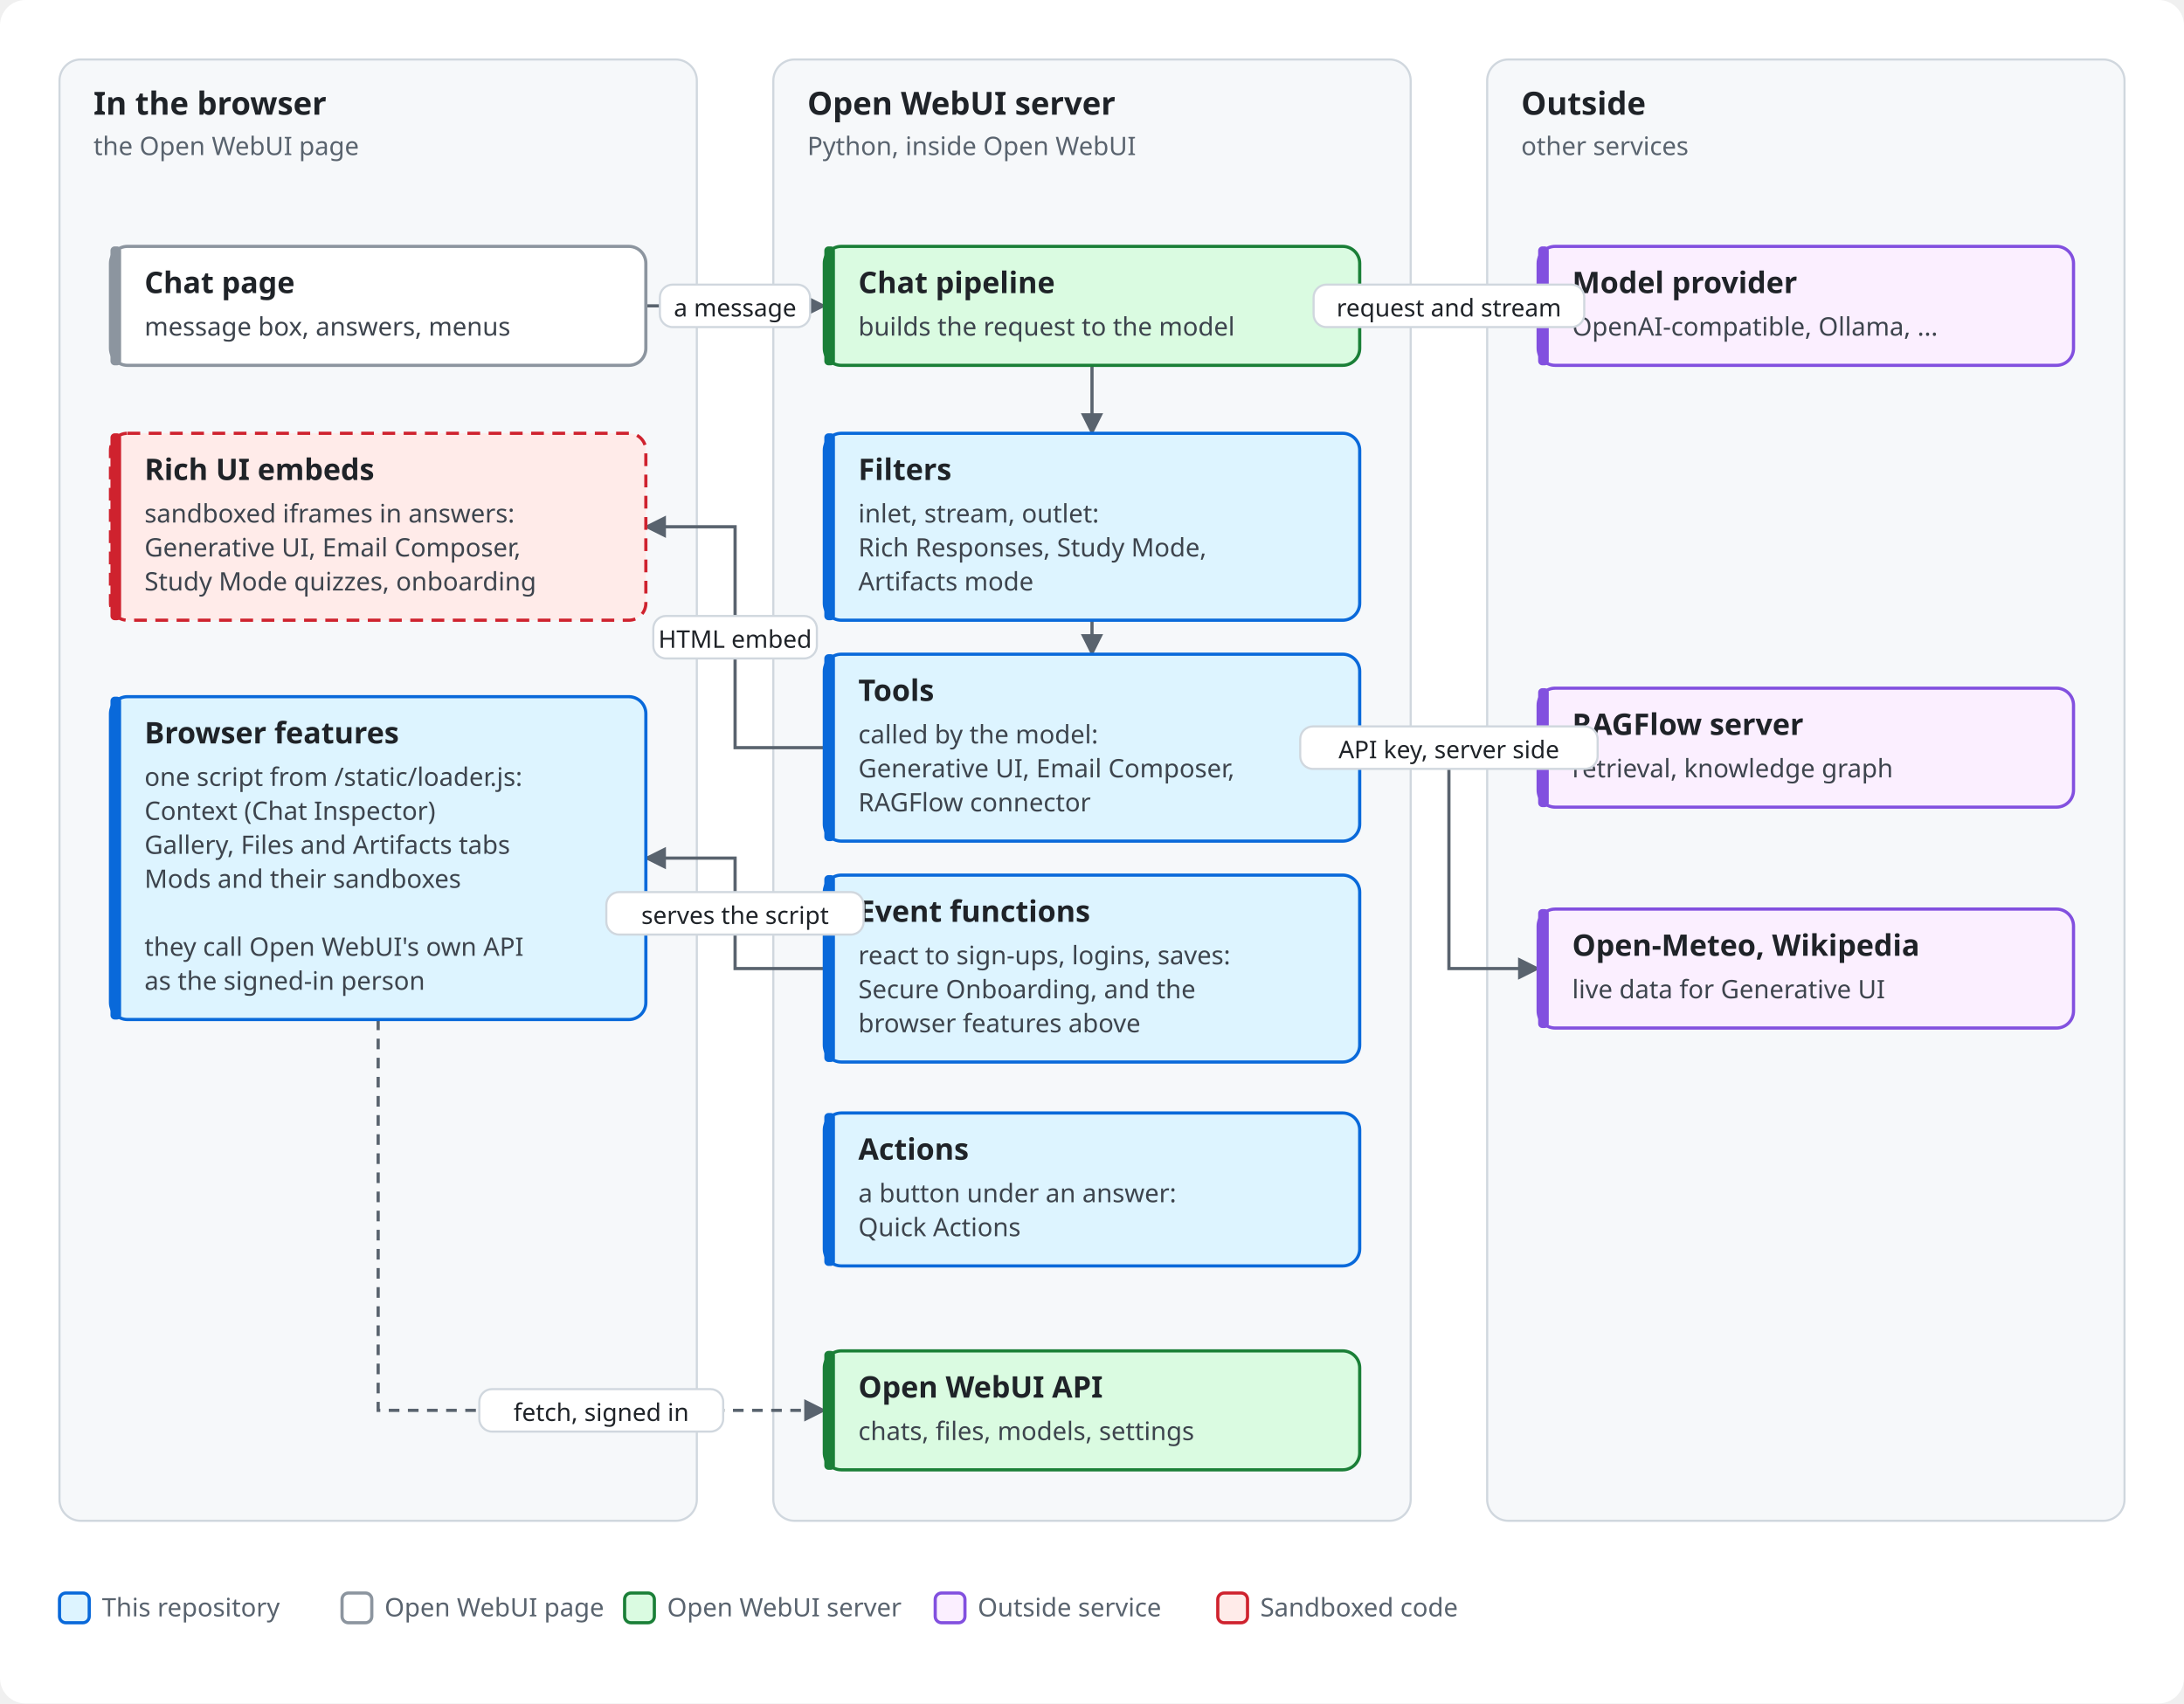
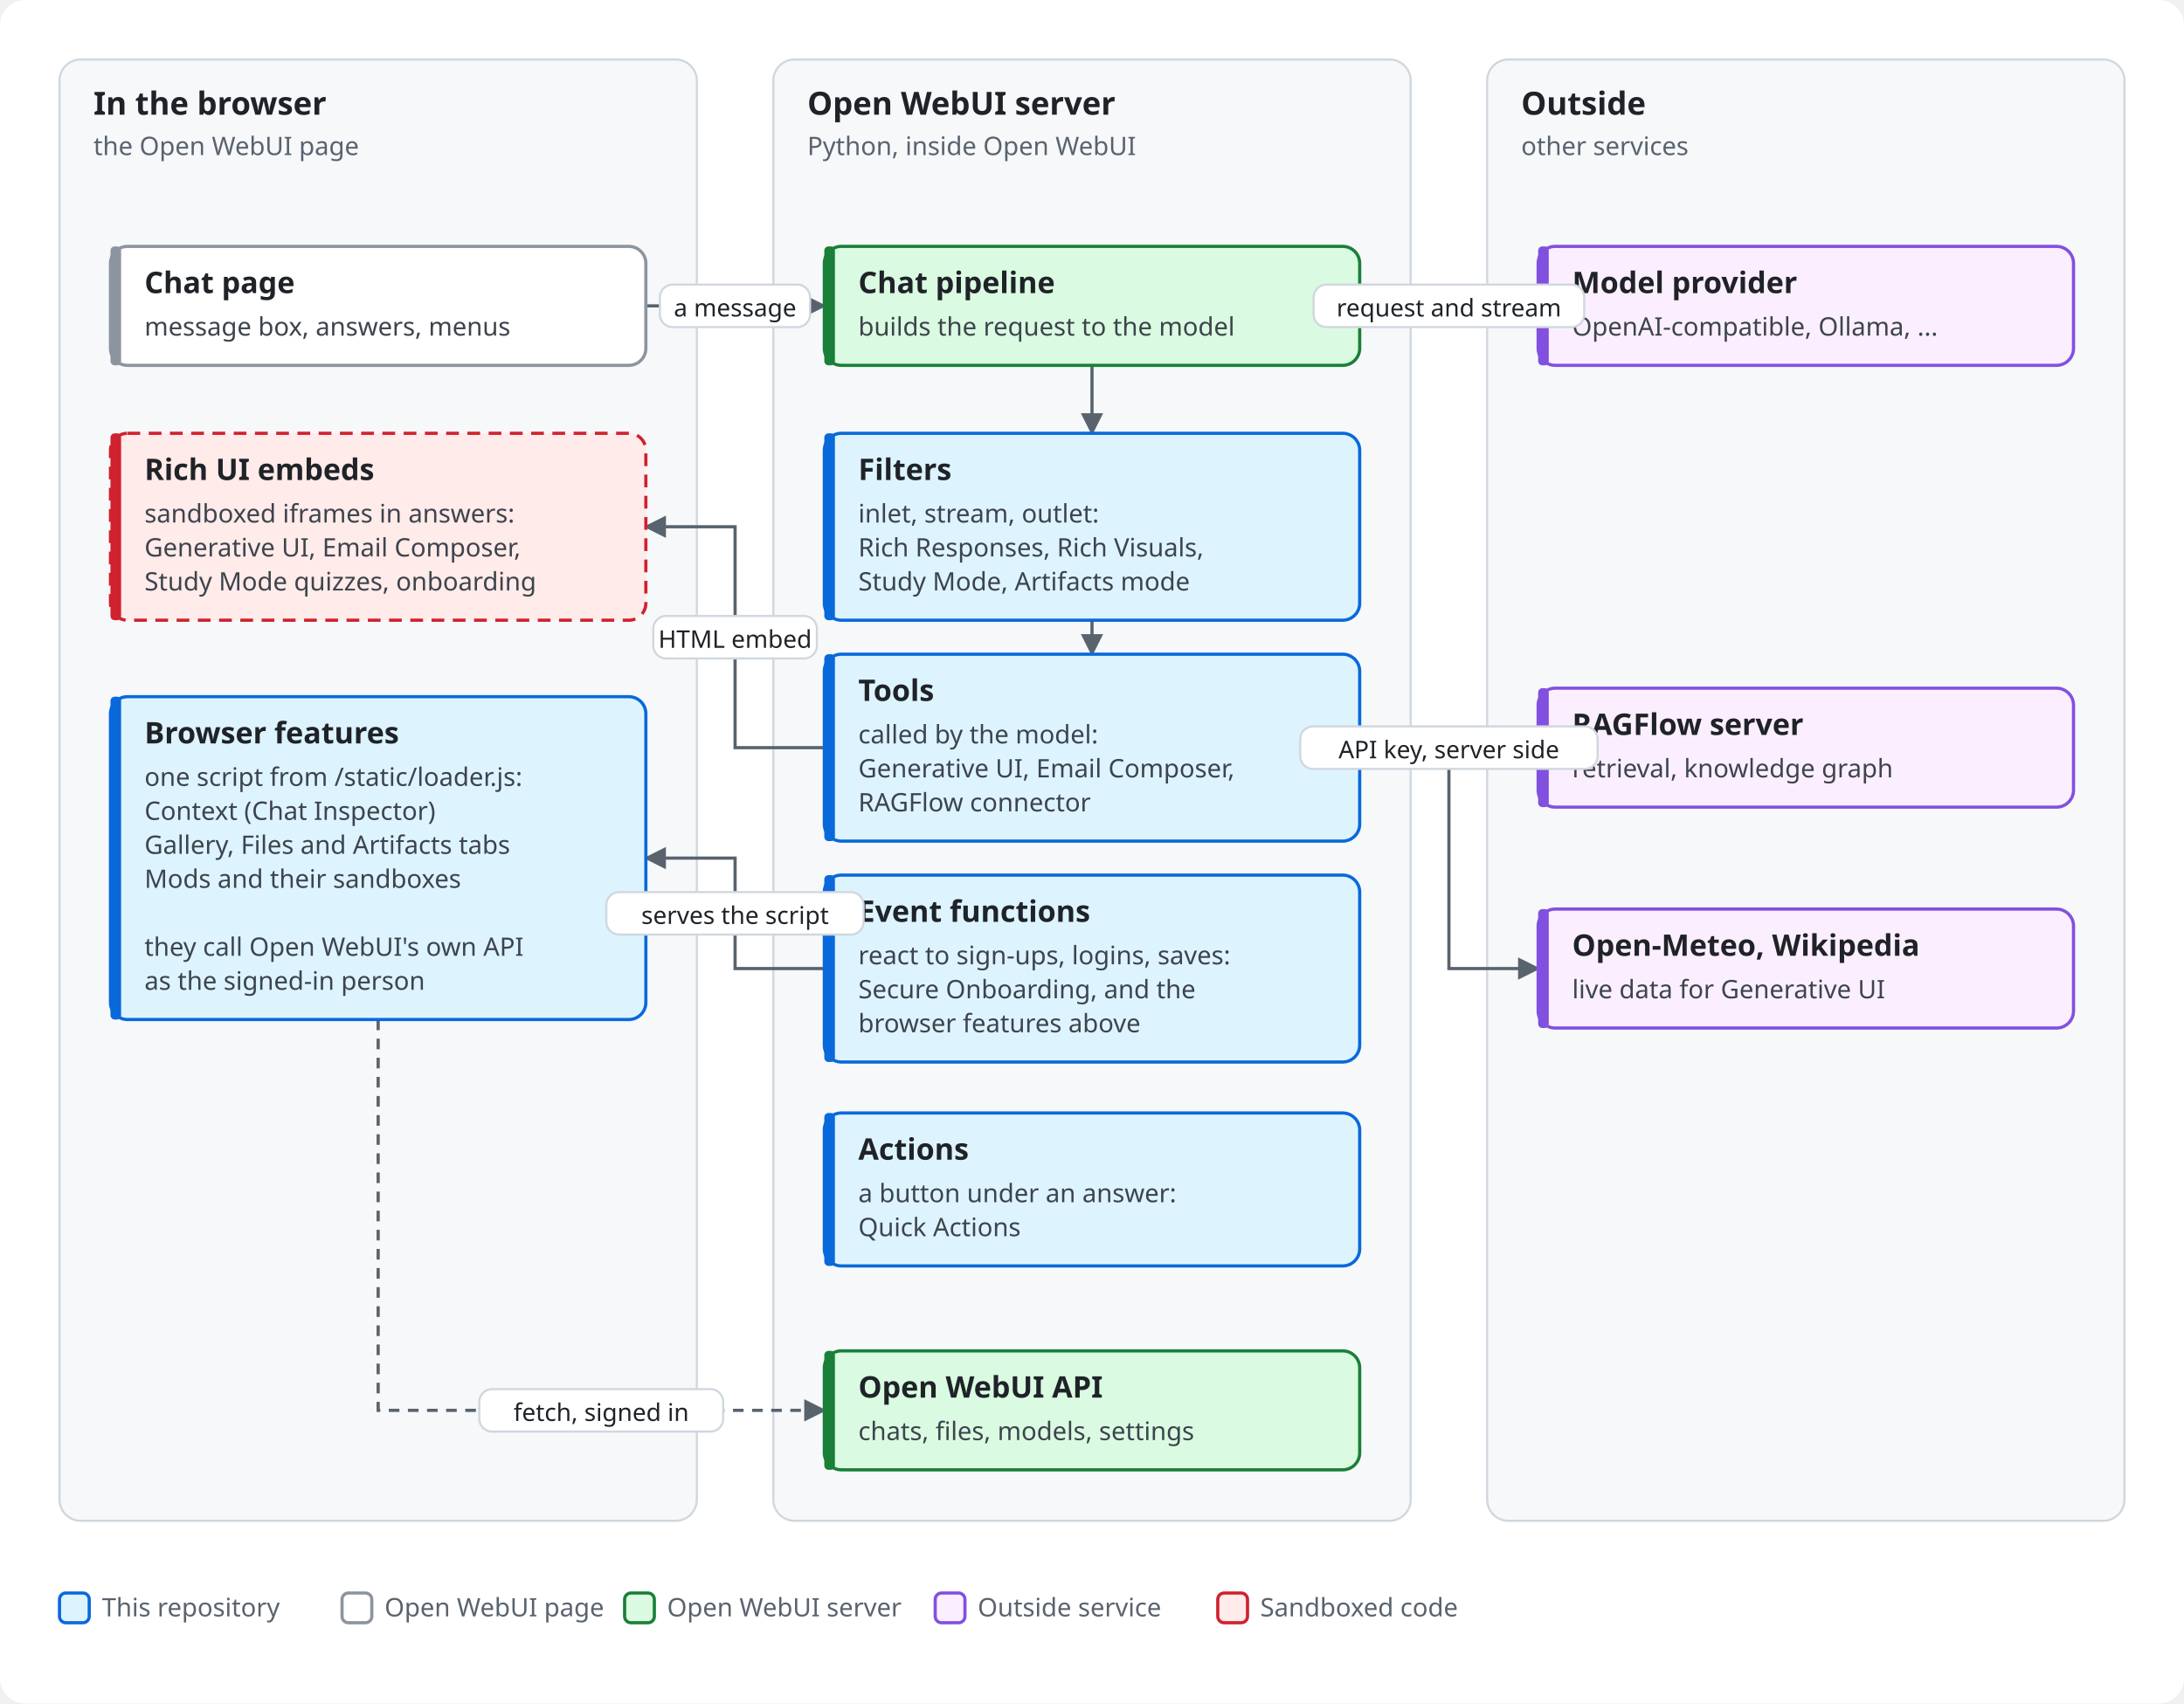
<svg xmlns="http://www.w3.org/2000/svg" viewBox="0 0 1028 802" width="1028" height="802" role="img" aria-labelledby="t d">
  <style>text{font-family:-apple-system,BlinkMacSystemFont,"Segoe UI","Noto Sans",Helvetica,Arial,sans-serif}.bg{fill:#ffffff}.lane{fill:#f6f8fa;stroke:#d0d7de}.lanet{fill:#1f2328;font-weight:600}.lanes{fill:#59636e}.t{fill:#1f2328;font-weight:600}.s{fill:#3d444d}.edge{stroke:#59636e;fill:none;stroke-width:1.5}.edge.dash{stroke-dasharray:5 4}.el{fill:#1f2328}.elb{fill:#ffffff;stroke:#d0d7de}.head{fill:#59636e}.cap{fill:#1f2328;font-weight:700}.capsub{fill:#59636e}.num{fill:#1f2328}.numt{fill:#ffffff;font-weight:700}.k-plugin{fill:#ddf4ff;stroke:#0969da}.k-plugin-bar{fill:#0969da}.k-ui{fill:#ffffff;stroke:#8c959f}.k-ui-bar{fill:#8c959f}.k-server{fill:#dafbe1;stroke:#1a7f37}.k-server-bar{fill:#1a7f37}.k-ext{fill:#fbefff;stroke:#8250df}.k-ext-bar{fill:#8250df}.k-store{fill:#fff1e5;stroke:#bc4c00}.k-store-bar{fill:#bc4c00}.k-sandbox{fill:#ffebe9;stroke:#cf222e}.k-sandbox-bar{fill:#cf222e}@media (prefers-color-scheme:dark){.bg{fill:#0d1117}.lane{fill:#151b23;stroke:#3d444d}.lanet{fill:#f0f6fc}.lanes{fill:#9198a1}.t{fill:#f0f6fc}.s{fill:#c9d1d9}.edge{stroke:#9198a1}.el{fill:#f0f6fc}.elb{fill:#0d1117;stroke:#3d444d}.head{fill:#9198a1}.cap{fill:#f0f6fc}.capsub{fill:#9198a1}.num{fill:#f0f6fc}.numt{fill:#0d1117}.k-plugin{fill:#0c2d4f;stroke:#4493f8}.k-plugin-bar{fill:#4493f8}.k-ui{fill:#161b22;stroke:#6e7681}.k-ui-bar{fill:#6e7681}.k-server{fill:#0f2d1a;stroke:#3fb950}.k-server-bar{fill:#3fb950}.k-ext{fill:#2a1a3f;stroke:#a371f7}.k-ext-bar{fill:#a371f7}.k-store{fill:#3a1f0b;stroke:#f0883e}.k-store-bar{fill:#f0883e}.k-sandbox{fill:#3b1215;stroke:#f85149}.k-sandbox-bar{fill:#f85149}}</style>
  <defs>
    <marker id="arrow" viewBox="0 0 10 10" refX="9" refY="5" markerWidth="7" markerHeight="7" orient="auto-start-reverse">
      <path class="head" d="M0 0L10 5L0 10z" />
    </marker>
  </defs>
  <rect class="bg" width="1028" height="802" rx="12" />
  <rect class="lane" x="28" y="28" width="300" height="688" rx="10" />
  <text class="lanet" x="44" y="54" font-size="15">In the browser</text>
  <text class="lanes" x="44" y="73" font-size="12">the Open WebUI page</text>
  <rect class="lane" x="364" y="28" width="300" height="688" rx="10" />
  <text class="lanet" x="380" y="54" font-size="15">Open WebUI server</text>
  <text class="lanes" x="380" y="73" font-size="12">Python, inside Open WebUI</text>
  <rect class="lane" x="700" y="28" width="300" height="688" rx="10" />
  <text class="lanet" x="716" y="54" font-size="15">Outside</text>
  <text class="lanes" x="716" y="73" font-size="12">other services</text>
  <path class="edge" d="M304.0 144.0 L388.0 144.0" marker-end="url(#arrow)" />
  <path class="edge" d="M514.0 172.0 L514.0 204.0" marker-end="url(#arrow)" />
  <path class="edge" d="M640.0 144.0 L724.0 144.0" marker-end="url(#arrow)" />
  <path class="edge" d="M514.0 292.0 L514.0 308.0" marker-end="url(#arrow)" />
  <path class="edge" d="M640.0 352.0 L724.0 352.0" marker-end="url(#arrow)" />
  <path class="edge" d="M640.0 352.0 L682.0 352.0 L682.0 456.0 L724.0 456.0" marker-end="url(#arrow)" />
  <path class="edge" d="M388.0 352.0 L346.0 352.0 L346.0 248.0 L304.0 248.0" marker-end="url(#arrow)" />
  <path class="edge" d="M388.0 456.0 L346.0 456.0 L346.0 404.0 L304.0 404.0" marker-end="url(#arrow)" />
  <path class="edge dash" d="M178.0 480.0 L178.0 664.0 L388.0 664.0" marker-end="url(#arrow)" />
  <rect class="k-ui" x="52.0" y="116.0" width="252" height="56" rx="8" stroke-width="1.5" />
  <rect class="k-ui-bar" x="52.0" y="116.0" width="5" height="56" rx="2" />
  <text class="t" x="68.0" y="138.0" font-size="14">Chat page</text>
  <text class="s" x="68.0" y="158.0" font-size="12">message box, answers, menus</text>
  <rect class="k-sandbox" x="52.0" y="204.0" width="252" height="88" rx="8" stroke-width="1.5" stroke-dasharray="6 4" />
  <rect class="k-sandbox-bar" x="52.0" y="204.0" width="5" height="88" rx="2" />
  <text class="t" x="68.0" y="226.0" font-size="14">Rich UI embeds</text>
  <text class="s" x="68.0" y="246.0" font-size="12">sandboxed iframes in answers:</text>
  <text class="s" x="68.0" y="262.0" font-size="12">Generative UI, Email Composer,</text>
  <text class="s" x="68.0" y="278.0" font-size="12">Study Mode quizzes, onboarding</text>
  <rect class="k-plugin" x="52.0" y="328.0" width="252" height="152" rx="8" stroke-width="1.5" />
  <rect class="k-plugin-bar" x="52.0" y="328.0" width="5" height="152" rx="2" />
  <text class="t" x="68.0" y="350.0" font-size="14">Browser features</text>
  <text class="s" x="68.0" y="370.0" font-size="12">one script from /static/loader.js:</text>
  <text class="s" x="68.0" y="386.0" font-size="12">Context (Chat Inspector)</text>
  <text class="s" x="68.0" y="402.0" font-size="12">Gallery, Files and Artifacts tabs</text>
  <text class="s" x="68.0" y="418.0" font-size="12">Mods and their sandboxes</text>
  <text class="s" x="68.0" y="434.0" font-size="12" />
  <text class="s" x="68.0" y="450.0" font-size="12">they call Open WebUI's own API</text>
  <text class="s" x="68.0" y="466.0" font-size="12">as the signed-in person</text>
  <rect class="k-server" x="388.0" y="116.0" width="252" height="56" rx="8" stroke-width="1.5" />
  <rect class="k-server-bar" x="388.0" y="116.0" width="5" height="56" rx="2" />
  <text class="t" x="404.0" y="138.0" font-size="14">Chat pipeline</text>
  <text class="s" x="404.0" y="158.0" font-size="12">builds the request to the model</text>
  <rect class="k-plugin" x="388.0" y="204.0" width="252" height="88" rx="8" stroke-width="1.5" />
  <rect class="k-plugin-bar" x="388.0" y="204.0" width="5" height="88" rx="2" />
  <text class="t" x="404.0" y="226.0" font-size="14">Filters</text>
  <text class="s" x="404.0" y="246.0" font-size="12">inlet, stream, outlet:</text>
-   <text class="s" x="404.0" y="262.0" font-size="12">Rich Responses, Study Mode,</text>
-   <text class="s" x="404.0" y="278.0" font-size="12">Artifacts mode</text>
+   <text class="s" x="404.0" y="262.0" font-size="12">Rich Responses, Rich Visuals,</text>
+   <text class="s" x="404.0" y="278.0" font-size="12">Study Mode, Artifacts mode</text>
  <rect class="k-plugin" x="388.0" y="308.0" width="252" height="88" rx="8" stroke-width="1.5" />
  <rect class="k-plugin-bar" x="388.0" y="308.0" width="5" height="88" rx="2" />
  <text class="t" x="404.0" y="330.0" font-size="14">Tools</text>
  <text class="s" x="404.0" y="350.0" font-size="12">called by the model:</text>
  <text class="s" x="404.0" y="366.0" font-size="12">Generative UI, Email Composer,</text>
  <text class="s" x="404.0" y="382.0" font-size="12">RAGFlow connector</text>
  <rect class="k-plugin" x="388.0" y="412.0" width="252" height="88" rx="8" stroke-width="1.5" />
  <rect class="k-plugin-bar" x="388.0" y="412.0" width="5" height="88" rx="2" />
  <text class="t" x="404.0" y="434.0" font-size="14">Event functions</text>
  <text class="s" x="404.0" y="454.0" font-size="12">react to sign-ups, logins, saves:</text>
  <text class="s" x="404.0" y="470.0" font-size="12">Secure Onboarding, and the</text>
  <text class="s" x="404.0" y="486.0" font-size="12">browser features above</text>
  <rect class="k-plugin" x="388.0" y="524.0" width="252" height="72" rx="8" stroke-width="1.5" />
  <rect class="k-plugin-bar" x="388.0" y="524.0" width="5" height="72" rx="2" />
  <text class="t" x="404.0" y="546.0" font-size="14">Actions</text>
  <text class="s" x="404.0" y="566.0" font-size="12">a button under an answer:</text>
  <text class="s" x="404.0" y="582.0" font-size="12">Quick Actions</text>
  <rect class="k-ext" x="724.0" y="116.0" width="252" height="56" rx="8" stroke-width="1.5" />
  <rect class="k-ext-bar" x="724.0" y="116.0" width="5" height="56" rx="2" />
  <text class="t" x="740.0" y="138.0" font-size="14">Model provider</text>
  <text class="s" x="740.0" y="158.0" font-size="12">OpenAI-compatible, Ollama, ...</text>
  <rect class="k-ext" x="724.0" y="324.0" width="252" height="56" rx="8" stroke-width="1.5" />
  <rect class="k-ext-bar" x="724.0" y="324.0" width="5" height="56" rx="2" />
  <text class="t" x="740.0" y="346.0" font-size="14">RAGFlow server</text>
  <text class="s" x="740.0" y="366.0" font-size="12">retrieval, knowledge graph</text>
  <rect class="k-ext" x="724.0" y="428.0" width="252" height="56" rx="8" stroke-width="1.5" />
  <rect class="k-ext-bar" x="724.0" y="428.0" width="5" height="56" rx="2" />
  <text class="t" x="740.0" y="450.0" font-size="14">Open-Meteo, Wikipedia</text>
  <text class="s" x="740.0" y="470.0" font-size="12">live data for Generative UI</text>
  <rect class="k-server" x="388.0" y="636.0" width="252" height="56" rx="8" stroke-width="1.5" />
  <rect class="k-server-bar" x="388.0" y="636.0" width="5" height="56" rx="2" />
  <text class="t" x="404.0" y="658.0" font-size="14">Open WebUI API</text>
  <text class="s" x="404.0" y="678.0" font-size="12">chats, files, models, settings</text>
  <rect class="elb" x="310.6" y="134.0" width="70.7" height="20" rx="6" />
  <text class="el" x="346.0" y="149.0" font-size="11.5" text-anchor="middle">a message</text>
  <rect class="elb" x="618.3" y="134.0" width="127.4" height="20" rx="6" />
  <text class="el" x="682.0" y="149.0" font-size="11.5" text-anchor="middle">request and stream</text>
  <rect class="elb" x="612.0" y="342.0" width="140.0" height="20" rx="6" />
  <text class="el" x="682.0" y="357.0" font-size="11.5" text-anchor="middle">API key, server side</text>
  <rect class="elb" x="307.5" y="290.0" width="77.0" height="20" rx="6" />
  <text class="el" x="346.0" y="305.0" font-size="11.5" text-anchor="middle">HTML embed</text>
  <rect class="elb" x="285.4" y="420.0" width="121.1" height="20" rx="6" />
  <text class="el" x="346.0" y="435.0" font-size="11.5" text-anchor="middle">serves the script</text>
  <rect class="elb" x="225.6" y="654.0" width="114.8" height="20" rx="6" />
  <text class="el" x="283.0" y="669.0" font-size="11.5" text-anchor="middle">fetch, signed in</text>
  <rect class="k-plugin" x="28" y="750" width="14" height="14" rx="3" stroke-width="1.5" />
  <text class="capsub" x="48" y="761" font-size="12">This repository</text>
  <rect class="k-ui" x="161.0" y="750" width="14" height="14" rx="3" stroke-width="1.5" />
  <text class="capsub" x="181.0" y="761" font-size="12">Open WebUI page</text>
  <rect class="k-server" x="294.0" y="750" width="14" height="14" rx="3" stroke-width="1.5" />
  <text class="capsub" x="314.0" y="761" font-size="12">Open WebUI server</text>
  <rect class="k-ext" x="440.2" y="750" width="14" height="14" rx="3" stroke-width="1.5" />
  <text class="capsub" x="460.2" y="761" font-size="12">Outside service</text>
  <rect class="k-sandbox" x="573.2" y="750" width="14" height="14" rx="3" stroke-width="1.5" />
  <text class="capsub" x="593.2" y="761" font-size="12">Sandboxed code</text>
</svg>
